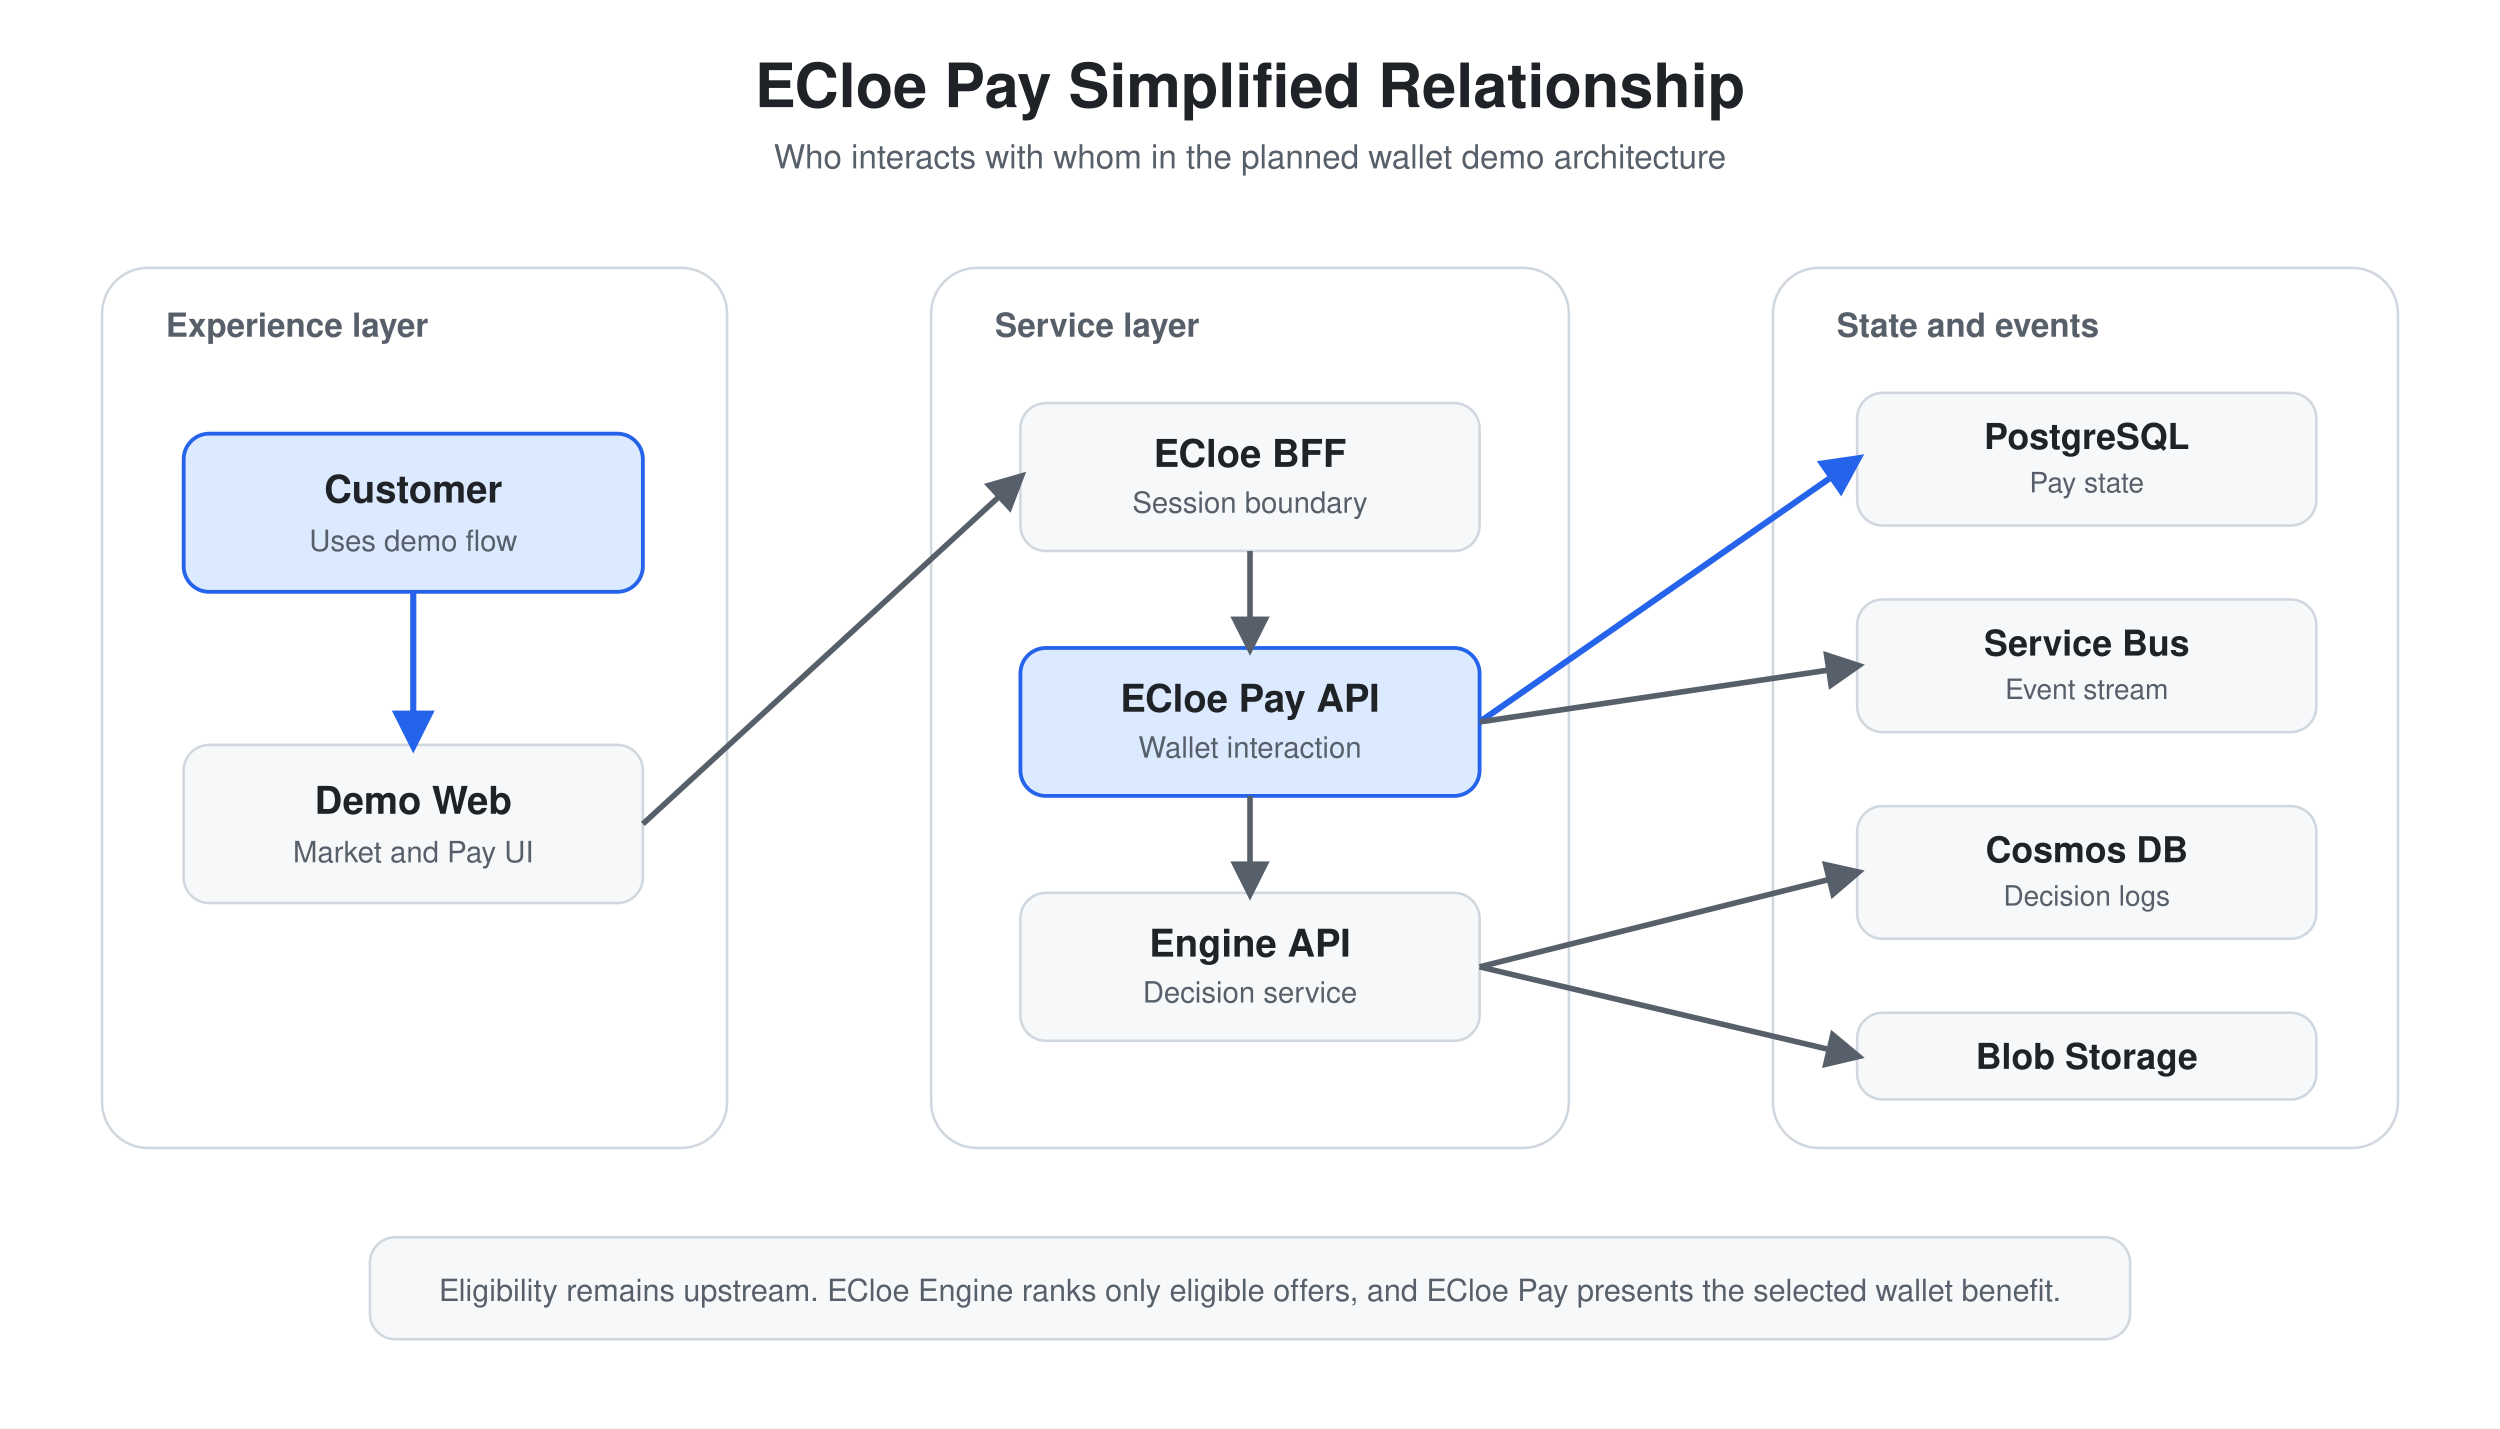
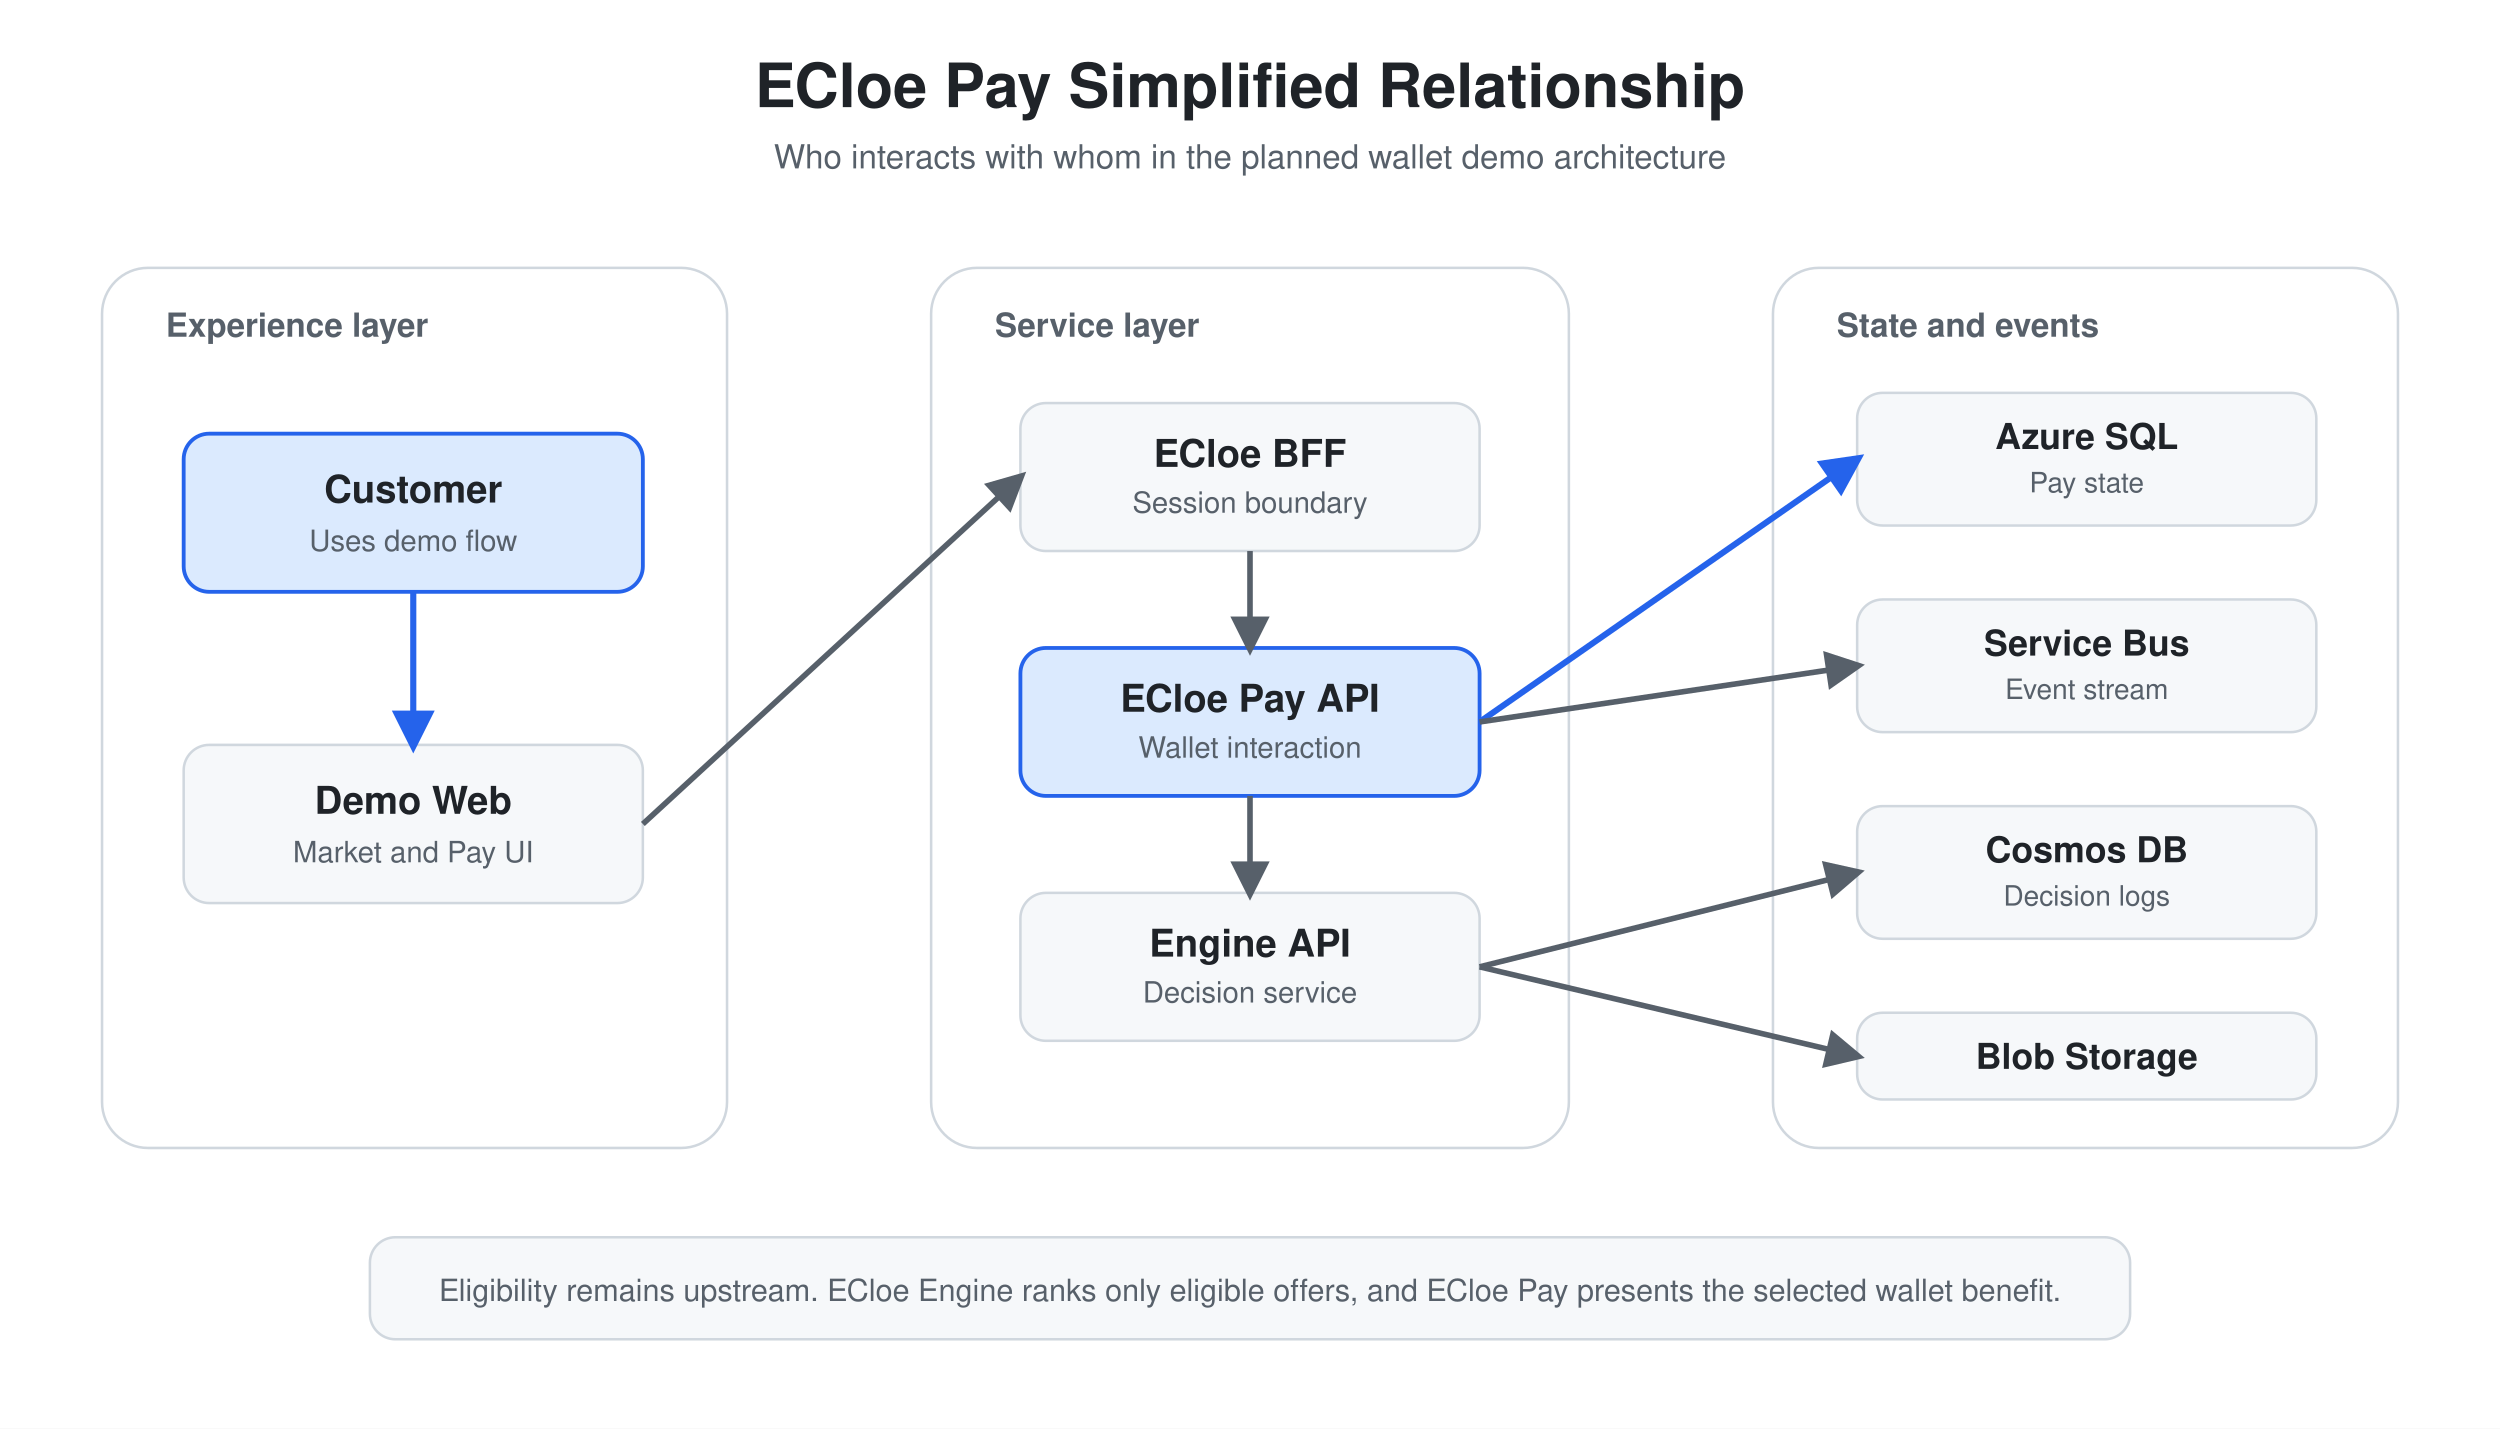
<svg xmlns="http://www.w3.org/2000/svg" viewBox="0 0 980 560" role="img" aria-labelledby="title desc">
  <defs>
    <marker id="arrow" viewBox="0 0 10 10" refX="8" refY="5" markerWidth="7" markerHeight="7" orient="auto-start-reverse">
      <path d="M 0 0 L 10 5 L 0 10 z" fill="#57606a" />
    </marker>
    <marker id="arrow-blue" viewBox="0 0 10 10" refX="8" refY="5" markerWidth="7" markerHeight="7" orient="auto-start-reverse">
      <path d="M 0 0 L 10 5 L 0 10 z" fill="#2563eb" />
    </marker>
  </defs>
  <rect width="980" height="560" fill="#ffffff" />
  <text x="490" y="42" text-anchor="middle" font-family="Segoe UI, Helvetica, Arial, sans-serif" font-size="24" font-weight="700" fill="#1f2328">ECloe Pay Simplified Relationship</text>
  <text x="490" y="66" text-anchor="middle" font-family="Segoe UI, Helvetica, Arial, sans-serif" font-size="13" fill="#57606a">Who interacts with whom in the planned wallet demo architecture</text>
  <rect x="40" y="105" width="245" height="345" rx="18" fill="#ffffff" stroke="#d0d7de" />
  <text x="65" y="132" font-family="Segoe UI, Helvetica, Arial, sans-serif" font-size="13" font-weight="700" fill="#57606a">Experience layer</text>
  <rect x="72" y="170" width="180" height="62" rx="10" fill="#dbeafe" stroke="#2563eb" stroke-width="1.5" />
  <text x="162" y="197" text-anchor="middle" font-family="Segoe UI, Helvetica, Arial, sans-serif" font-size="15" font-weight="700" fill="#1f2328">Customer</text>
  <text x="162" y="216" text-anchor="middle" font-family="Segoe UI, Helvetica, Arial, sans-serif" font-size="11.5" fill="#57606a">Uses demo flow</text>
  <rect x="72" y="292" width="180" height="62" rx="10" fill="#f6f8fa" stroke="#d0d7de" />
  <text x="162" y="319" text-anchor="middle" font-family="Segoe UI, Helvetica, Arial, sans-serif" font-size="15" font-weight="700" fill="#1f2328">Demo Web</text>
  <text x="162" y="338" text-anchor="middle" font-family="Segoe UI, Helvetica, Arial, sans-serif" font-size="11.5" fill="#57606a">Market and Pay UI</text>
  <line x1="162" y1="232" x2="162" y2="292" stroke="#2563eb" stroke-width="2.4" marker-end="url(#arrow-blue)" />
  <rect x="365" y="105" width="250" height="345" rx="18" fill="#ffffff" stroke="#d0d7de" />
  <text x="390" y="132" font-family="Segoe UI, Helvetica, Arial, sans-serif" font-size="13" font-weight="700" fill="#57606a">Service layer</text>
  <rect x="400" y="158" width="180" height="58" rx="10" fill="#f6f8fa" stroke="#d0d7de" />
  <text x="490" y="183" text-anchor="middle" font-family="Segoe UI, Helvetica, Arial, sans-serif" font-size="15" font-weight="700" fill="#1f2328">ECloe BFF</text>
  <text x="490" y="201" text-anchor="middle" font-family="Segoe UI, Helvetica, Arial, sans-serif" font-size="11.5" fill="#57606a">Session boundary</text>
  <rect x="400" y="254" width="180" height="58" rx="10" fill="#dbeafe" stroke="#2563eb" stroke-width="1.5" />
  <text x="490" y="279" text-anchor="middle" font-family="Segoe UI, Helvetica, Arial, sans-serif" font-size="15" font-weight="700" fill="#1f2328">ECloe Pay API</text>
  <text x="490" y="297" text-anchor="middle" font-family="Segoe UI, Helvetica, Arial, sans-serif" font-size="11.5" fill="#57606a">Wallet interaction</text>
  <rect x="400" y="350" width="180" height="58" rx="10" fill="#f6f8fa" stroke="#d0d7de" />
  <text x="490" y="375" text-anchor="middle" font-family="Segoe UI, Helvetica, Arial, sans-serif" font-size="15" font-weight="700" fill="#1f2328">Engine API</text>
  <text x="490" y="393" text-anchor="middle" font-family="Segoe UI, Helvetica, Arial, sans-serif" font-size="11.5" fill="#57606a">Decision service</text>
  <line x1="252" y1="323" x2="400" y2="187" stroke="#57606a" stroke-width="2.2" marker-end="url(#arrow)" />
  <line x1="490" y1="216" x2="490" y2="254" stroke="#57606a" stroke-width="2.2" marker-end="url(#arrow)" />
  <line x1="490" y1="312" x2="490" y2="350" stroke="#57606a" stroke-width="2.2" marker-end="url(#arrow)" />
  <rect x="695" y="105" width="245" height="345" rx="18" fill="#ffffff" stroke="#d0d7de" />
  <text x="720" y="132" font-family="Segoe UI, Helvetica, Arial, sans-serif" font-size="13" font-weight="700" fill="#57606a">State and events</text>
  <rect x="728" y="154" width="180" height="52" rx="10" fill="#f6f8fa" stroke="#d0d7de" />
-   <text x="818" y="176" text-anchor="middle" font-family="Segoe UI, Helvetica, Arial, sans-serif" font-size="14" font-weight="700" fill="#1f2328">PostgreSQL</text>
+   <text x="818" y="176" text-anchor="middle" font-family="Segoe UI, Helvetica, Arial, sans-serif" font-size="14" font-weight="700" fill="#1f2328">Azure SQL</text>
  <text x="818" y="193" text-anchor="middle" font-family="Segoe UI, Helvetica, Arial, sans-serif" font-size="11" fill="#57606a">Pay state</text>
  <rect x="728" y="235" width="180" height="52" rx="10" fill="#f6f8fa" stroke="#d0d7de" />
  <text x="818" y="257" text-anchor="middle" font-family="Segoe UI, Helvetica, Arial, sans-serif" font-size="14" font-weight="700" fill="#1f2328">Service Bus</text>
  <text x="818" y="274" text-anchor="middle" font-family="Segoe UI, Helvetica, Arial, sans-serif" font-size="11" fill="#57606a">Event stream</text>
  <rect x="728" y="316" width="180" height="52" rx="10" fill="#f6f8fa" stroke="#d0d7de" />
  <text x="818" y="338" text-anchor="middle" font-family="Segoe UI, Helvetica, Arial, sans-serif" font-size="14" font-weight="700" fill="#1f2328">Cosmos DB</text>
  <text x="818" y="355" text-anchor="middle" font-family="Segoe UI, Helvetica, Arial, sans-serif" font-size="11" fill="#57606a">Decision logs</text>
  <rect x="728" y="397" width="180" height="34" rx="10" fill="#f6f8fa" stroke="#d0d7de" />
  <text x="818" y="419" text-anchor="middle" font-family="Segoe UI, Helvetica, Arial, sans-serif" font-size="14" font-weight="700" fill="#1f2328">Blob Storage</text>
  <line x1="580" y1="283" x2="728" y2="180" stroke="#2563eb" stroke-width="2.4" marker-end="url(#arrow-blue)" />
  <line x1="580" y1="283" x2="728" y2="261" stroke="#57606a" stroke-width="2.2" marker-end="url(#arrow)" />
  <line x1="580" y1="379" x2="728" y2="342" stroke="#57606a" stroke-width="2.2" marker-end="url(#arrow)" />
  <line x1="580" y1="379" x2="728" y2="414" stroke="#57606a" stroke-width="2.2" marker-end="url(#arrow)" />
  <rect x="145" y="485" width="690" height="40" rx="10" fill="#f6f8fa" stroke="#d0d7de" />
  <text x="490" y="510" text-anchor="middle" font-family="Segoe UI, Helvetica, Arial, sans-serif" font-size="12" fill="#57606a">Eligibility remains upstream. ECloe Engine ranks only eligible offers, and ECloe Pay presents the selected wallet benefit.</text>
</svg>
